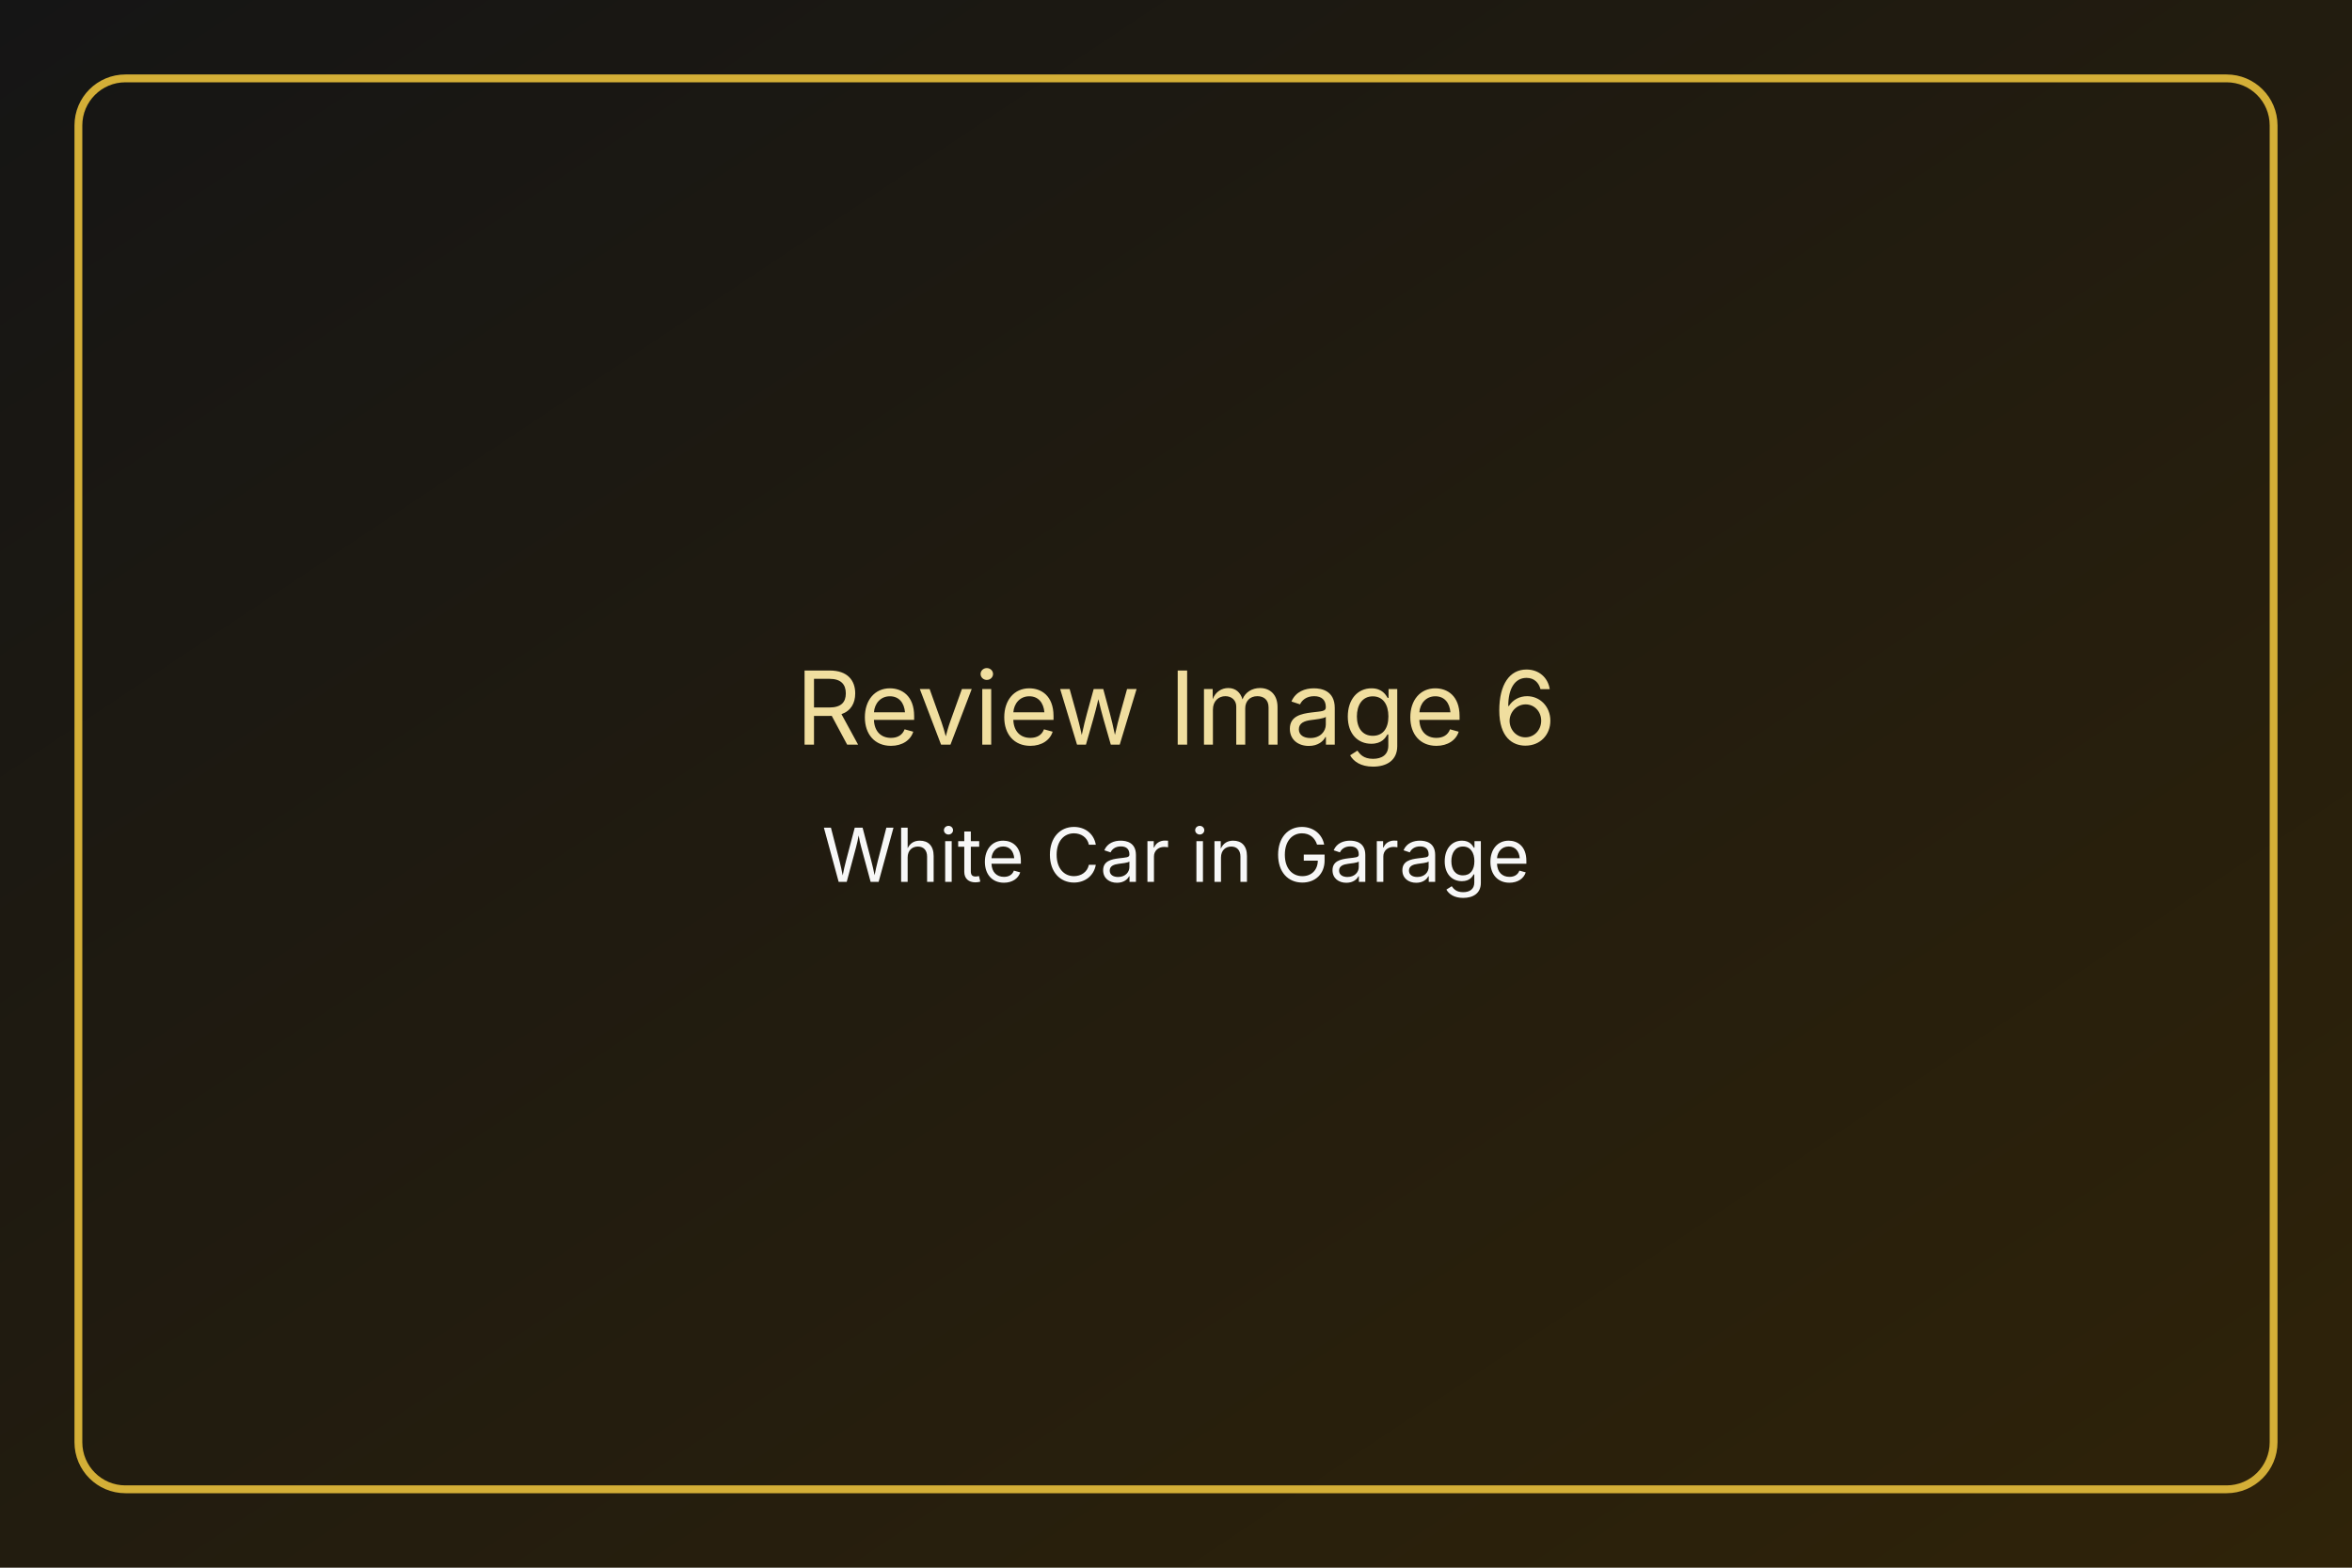
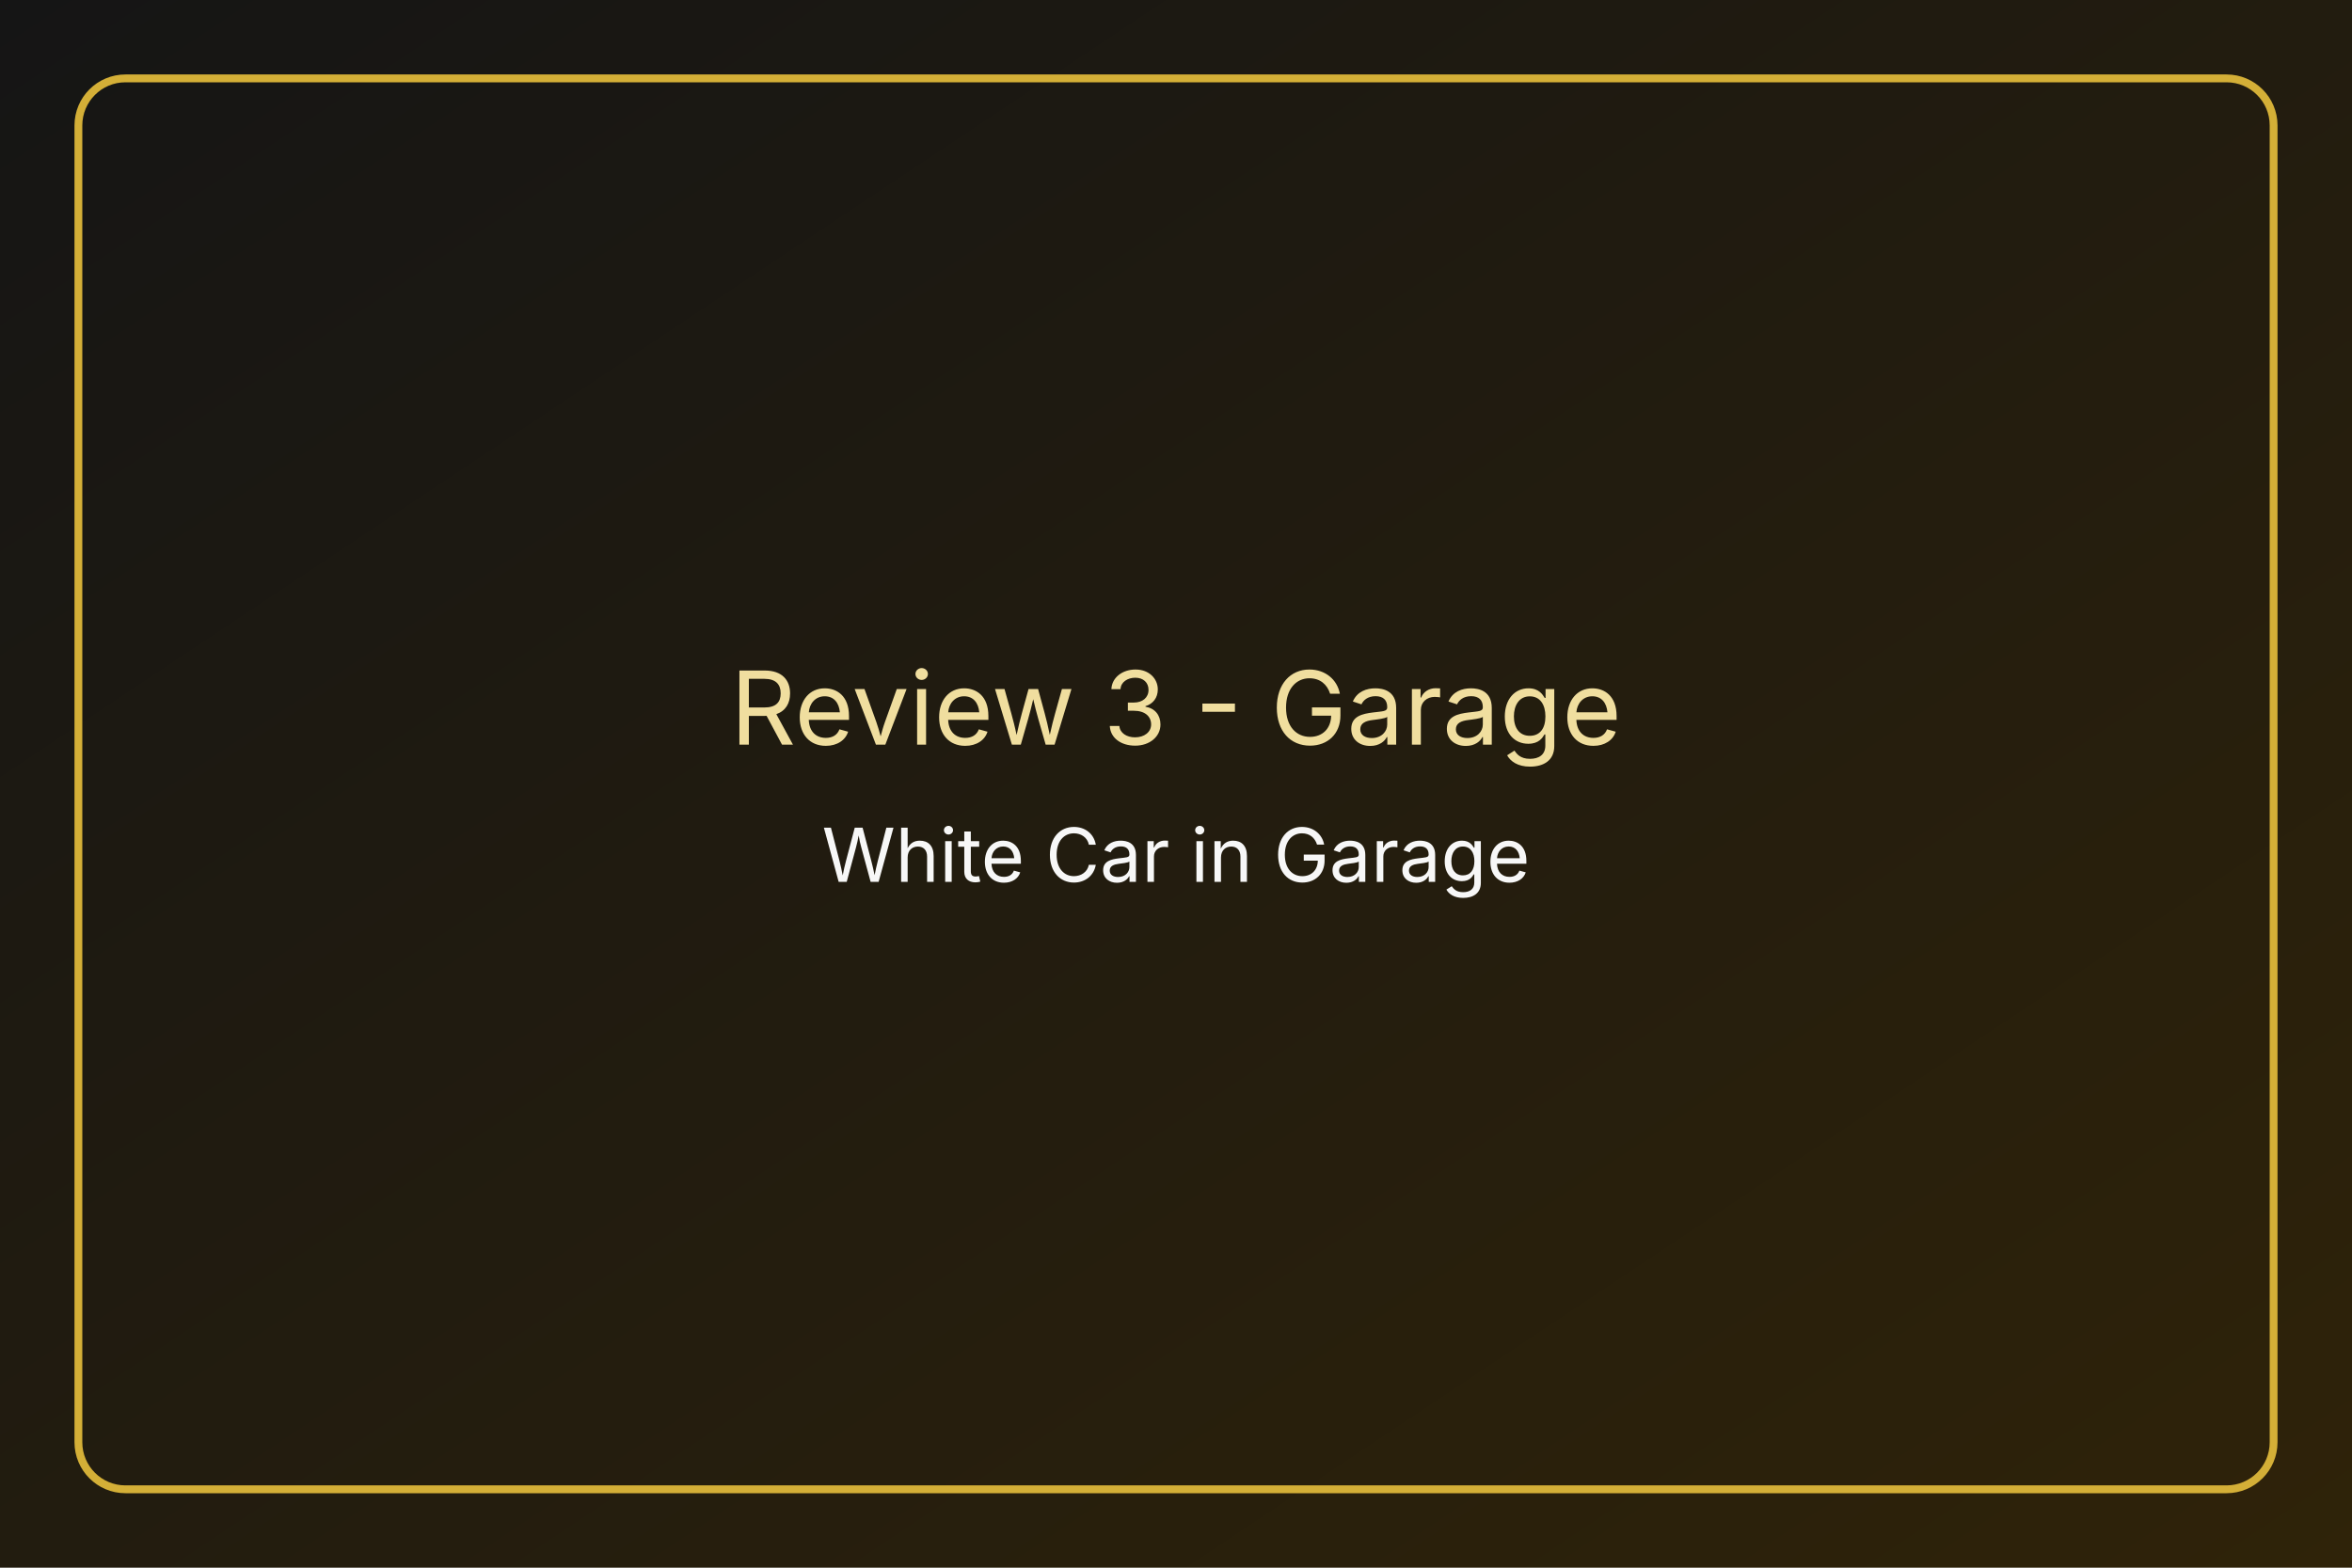
<svg xmlns="http://www.w3.org/2000/svg" width="1200" height="800" viewBox="0 0 1200 800" role="img" aria-labelledby="title desc">
  <defs>
    <linearGradient id="g" x1="0" x2="1" y1="0" y2="1">
      <stop offset="0%" stop-color="#151515" />
      <stop offset="100%" stop-color="#2f2309" />
    </linearGradient>
  </defs>
  <rect width="1200" height="800" fill="url(#g)" />
  <rect x="40" y="40" width="1120" height="720" rx="24" fill="none" stroke="#d4af37" stroke-width="4" />
-   <text x="600" y="380" text-anchor="middle" fill="#f0de9f" font-size="52" font-family="Inter, Arial, sans-serif">Review Image 6</text>
+   <text x="600" y="380" text-anchor="middle" fill="#f0de9f" font-size="52" font-family="Inter, Arial, sans-serif">Review 3 - Garage</text>
  <text x="600" y="450" text-anchor="middle" fill="#f7f7f7" font-size="38" font-family="Inter, Arial, sans-serif">White Car in Garage</text>
</svg>
